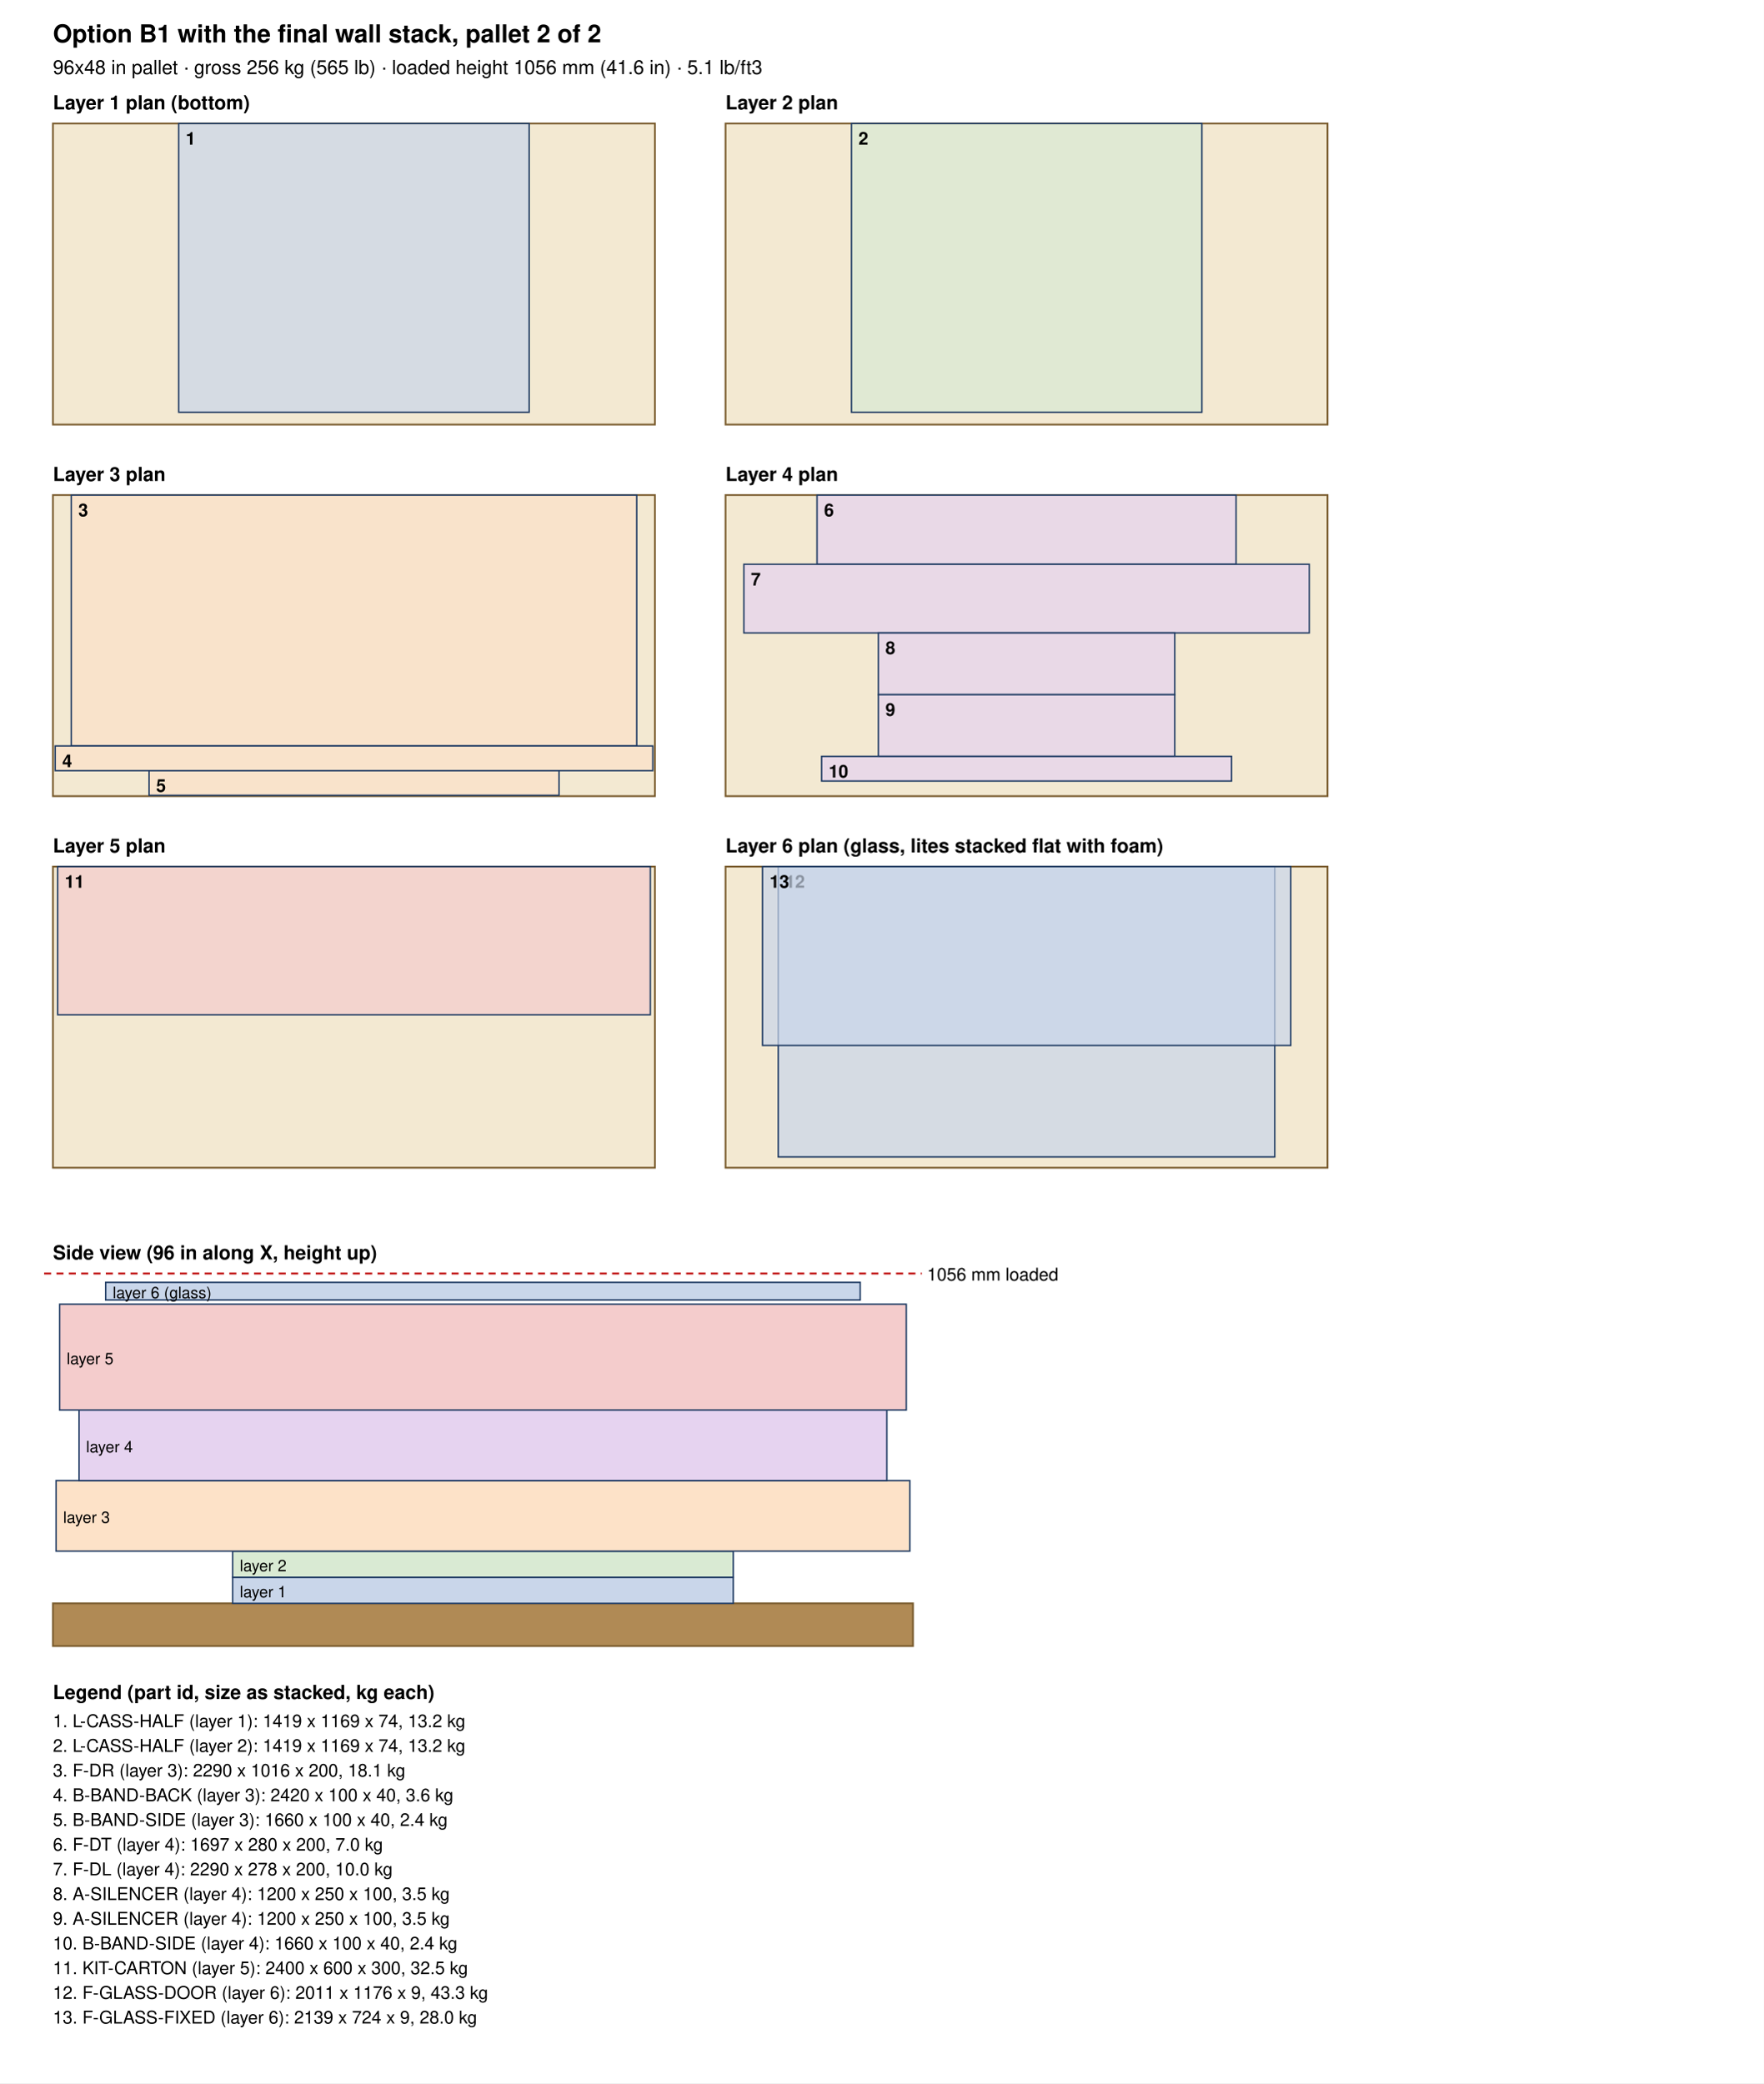
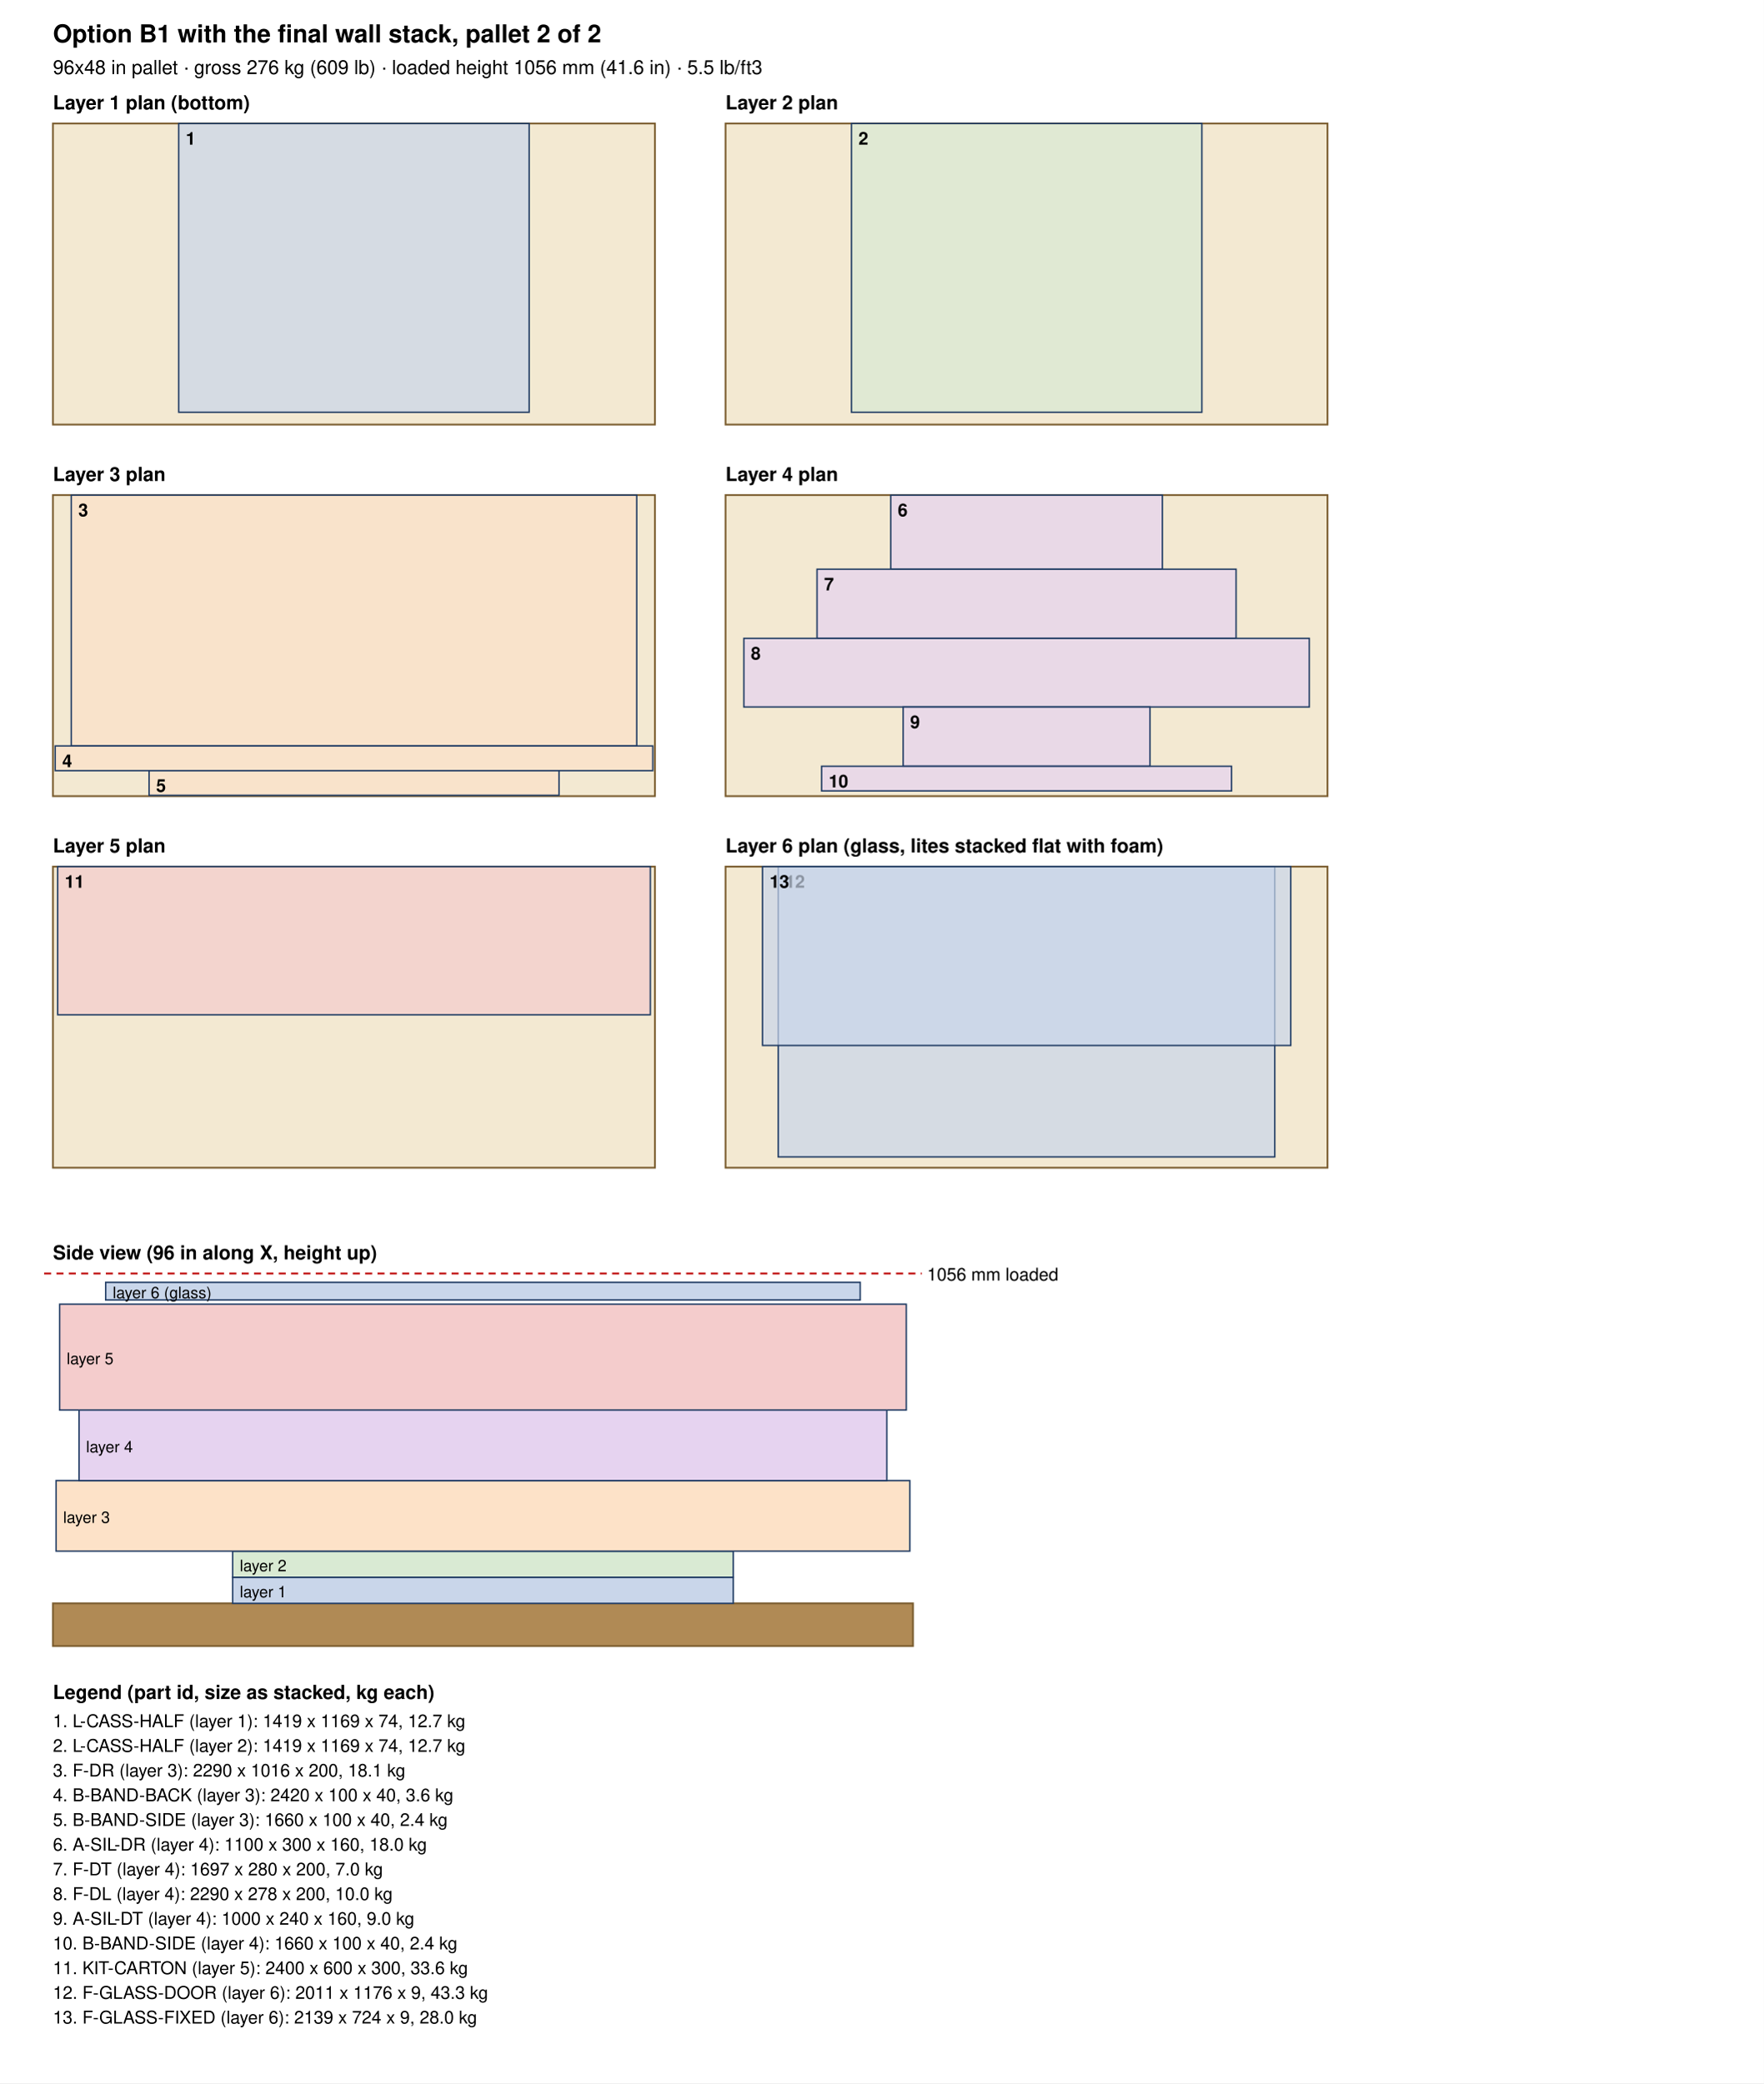
<svg xmlns="http://www.w3.org/2000/svg" width="1000" height="1181" viewBox="0 0 1000 1181">
  <rect width="100%" height="100%" fill="white" />
  <text x="30.0" y="24.0" font-size="14" text-anchor="start" font-weight="bold" font-family="Helvetica, Arial, sans-serif">Option B1 with the final wall stack, pallet 2 of 2</text>
-   <text x="30.0" y="42.0" font-size="11" text-anchor="start" font-weight="normal" font-family="Helvetica, Arial, sans-serif">96x48 in pallet · gross 256 kg (565 lb) · loaded height 1056 mm (41.6 in) · 5.1 lb/ft3</text>
+   <text x="30.0" y="42.0" font-size="11" text-anchor="start" font-weight="normal" font-family="Helvetica, Arial, sans-serif">96x48 in pallet · gross 276 kg (609 lb) · loaded height 1056 mm (41.6 in) · 5.5 lb/ft3</text>
  <text x="30.0" y="62.0" font-size="11" text-anchor="start" font-weight="bold" font-family="Helvetica, Arial, sans-serif">Layer 1 plan (bottom)</text>
  <rect x="30.0" y="70.0" width="341.3" height="170.7" fill="#f3e9d2" stroke="#7a5c2e" />
  <rect x="101.3" y="70.0" width="198.7" height="163.7" fill="#c9d6ea" fill-opacity="0.7" stroke="#1f3b63" stroke-width="0.8" />
  <text x="105.3" y="82.0" font-size="10" text-anchor="start" font-weight="bold" font-family="Helvetica, Arial, sans-serif">1</text>
  <text x="411.3" y="62.0" font-size="11" text-anchor="start" font-weight="bold" font-family="Helvetica, Arial, sans-serif">Layer 2 plan</text>
  <rect x="411.32" y="70.0" width="341.3" height="170.7" fill="#f3e9d2" stroke="#7a5c2e" />
  <rect x="482.7" y="70.0" width="198.7" height="163.7" fill="#d9ead3" fill-opacity="0.7" stroke="#1f3b63" stroke-width="0.8" />
  <text x="486.7" y="82.0" font-size="10" text-anchor="start" font-weight="bold" font-family="Helvetica, Arial, sans-serif">2</text>
  <text x="30.0" y="272.7" font-size="11" text-anchor="start" font-weight="bold" font-family="Helvetica, Arial, sans-serif">Layer 3 plan</text>
  <rect x="30.0" y="280.66" width="341.3" height="170.7" fill="#f3e9d2" stroke="#7a5c2e" />
  <rect x="40.4" y="280.7" width="320.6" height="142.2" fill="#fde2c8" fill-opacity="0.7" stroke="#1f3b63" stroke-width="0.8" />
  <text x="44.4" y="292.7" font-size="10" text-anchor="start" font-weight="bold" font-family="Helvetica, Arial, sans-serif">3</text>
  <rect x="31.3" y="422.9" width="338.8" height="14.0" fill="#fde2c8" fill-opacity="0.7" stroke="#1f3b63" stroke-width="0.8" />
  <text x="35.3" y="434.9" font-size="10" text-anchor="start" font-weight="bold" font-family="Helvetica, Arial, sans-serif">4</text>
  <rect x="84.5" y="436.9" width="232.4" height="14.0" fill="#fde2c8" fill-opacity="0.7" stroke="#1f3b63" stroke-width="0.8" />
  <text x="88.5" y="448.9" font-size="10" text-anchor="start" font-weight="bold" font-family="Helvetica, Arial, sans-serif">5</text>
  <text x="411.3" y="272.7" font-size="11" text-anchor="start" font-weight="bold" font-family="Helvetica, Arial, sans-serif">Layer 4 plan</text>
  <rect x="411.32" y="280.66" width="341.3" height="170.7" fill="#f3e9d2" stroke="#7a5c2e" />
-   <rect x="463.2" y="280.7" width="237.6" height="39.2" fill="#e6d3f0" fill-opacity="0.7" stroke="#1f3b63" stroke-width="0.8" />
-   <text x="467.2" y="292.7" font-size="10" text-anchor="start" font-weight="bold" font-family="Helvetica, Arial, sans-serif">6</text>
-   <rect x="421.7" y="319.9" width="320.6" height="38.9" fill="#e6d3f0" fill-opacity="0.7" stroke="#1f3b63" stroke-width="0.8" />
-   <text x="425.7" y="331.9" font-size="10" text-anchor="start" font-weight="bold" font-family="Helvetica, Arial, sans-serif">7</text>
-   <rect x="498.0" y="358.8" width="168.0" height="35.0" fill="#e6d3f0" fill-opacity="0.7" stroke="#1f3b63" stroke-width="0.8" />
-   <text x="502.0" y="370.8" font-size="10" text-anchor="start" font-weight="bold" font-family="Helvetica, Arial, sans-serif">8</text>
-   <rect x="498.0" y="393.8" width="168.0" height="35.0" fill="#e6d3f0" fill-opacity="0.7" stroke="#1f3b63" stroke-width="0.8" />
-   <text x="502.0" y="405.8" font-size="10" text-anchor="start" font-weight="bold" font-family="Helvetica, Arial, sans-serif">9</text>
-   <rect x="465.8" y="428.8" width="232.4" height="14.0" fill="#e6d3f0" fill-opacity="0.7" stroke="#1f3b63" stroke-width="0.8" />
-   <text x="469.8" y="440.8" font-size="10" text-anchor="start" font-weight="bold" font-family="Helvetica, Arial, sans-serif">10</text>
+   <rect x="505.0" y="280.7" width="154.0" height="42.0" fill="#e6d3f0" fill-opacity="0.7" stroke="#1f3b63" stroke-width="0.8" />
+   <text x="509.0" y="292.7" font-size="10" text-anchor="start" font-weight="bold" font-family="Helvetica, Arial, sans-serif">6</text>
+   <rect x="463.2" y="322.7" width="237.6" height="39.2" fill="#e6d3f0" fill-opacity="0.7" stroke="#1f3b63" stroke-width="0.8" />
+   <text x="467.2" y="334.7" font-size="10" text-anchor="start" font-weight="bold" font-family="Helvetica, Arial, sans-serif">7</text>
+   <rect x="421.7" y="361.9" width="320.6" height="38.9" fill="#e6d3f0" fill-opacity="0.7" stroke="#1f3b63" stroke-width="0.8" />
+   <text x="425.7" y="373.9" font-size="10" text-anchor="start" font-weight="bold" font-family="Helvetica, Arial, sans-serif">8</text>
+   <rect x="512.0" y="400.8" width="140.0" height="33.6" fill="#e6d3f0" fill-opacity="0.7" stroke="#1f3b63" stroke-width="0.8" />
+   <text x="516.0" y="412.8" font-size="10" text-anchor="start" font-weight="bold" font-family="Helvetica, Arial, sans-serif">9</text>
+   <rect x="465.8" y="434.4" width="232.4" height="14.0" fill="#e6d3f0" fill-opacity="0.7" stroke="#1f3b63" stroke-width="0.8" />
+   <text x="469.8" y="446.4" font-size="10" text-anchor="start" font-weight="bold" font-family="Helvetica, Arial, sans-serif">10</text>
  <text x="30.0" y="483.3" font-size="11" text-anchor="start" font-weight="bold" font-family="Helvetica, Arial, sans-serif">Layer 5 plan</text>
  <rect x="30.0" y="491.32" width="341.3" height="170.7" fill="#f3e9d2" stroke="#7a5c2e" />
  <rect x="32.7" y="491.3" width="336.0" height="84.0" fill="#f4cccc" fill-opacity="0.7" stroke="#1f3b63" stroke-width="0.8" />
  <text x="36.7" y="503.3" font-size="10" text-anchor="start" font-weight="bold" font-family="Helvetica, Arial, sans-serif">11</text>
  <text x="411.3" y="483.3" font-size="11" text-anchor="start" font-weight="bold" font-family="Helvetica, Arial, sans-serif">Layer 6 plan (glass, lites stacked flat with foam)</text>
  <rect x="411.32" y="491.32" width="341.3" height="170.7" fill="#f3e9d2" stroke="#7a5c2e" />
  <rect x="441.2" y="491.3" width="281.5" height="164.6" fill="#c9d6ea" fill-opacity="0.7" stroke="#1f3b63" stroke-width="0.8" />
  <text x="445.2" y="503.3" font-size="10" text-anchor="start" font-weight="bold" font-family="Helvetica, Arial, sans-serif">12</text>
  <rect x="432.3" y="491.3" width="299.5" height="101.4" fill="#c9d6ea" fill-opacity="0.7" stroke="#1f3b63" stroke-width="0.8" />
  <text x="436.3" y="503.3" font-size="10" text-anchor="start" font-weight="bold" font-family="Helvetica, Arial, sans-serif">13</text>
  <text x="30.0" y="714.0" font-size="11" text-anchor="start" font-weight="bold" font-family="Helvetica, Arial, sans-serif">Side view (96 in along X, height up)</text>
  <rect x="30" y="909.0" width="487.6" height="24.2" fill="#b08a55" stroke="#7a5c2e" />
  <rect x="131.9" y="894.2" width="283.8" height="14.8" fill="#c9d6ea" stroke="#1f3b63" stroke-width="0.8" />
  <text x="135.9" y="905.6" font-size="9" text-anchor="start" font-weight="normal" font-family="Helvetica, Arial, sans-serif">layer 1</text>
  <rect x="131.9" y="879.4" width="283.8" height="14.8" fill="#d9ead3" stroke="#1f3b63" stroke-width="0.8" />
  <text x="135.9" y="890.8" font-size="9" text-anchor="start" font-weight="normal" font-family="Helvetica, Arial, sans-serif">layer 2</text>
  <rect x="31.8" y="839.4" width="484.0" height="40.0" fill="#fde2c8" stroke="#1f3b63" stroke-width="0.8" />
  <text x="35.8" y="863.4" font-size="9" text-anchor="start" font-weight="normal" font-family="Helvetica, Arial, sans-serif">layer 3</text>
  <rect x="44.8" y="799.4" width="458.0" height="40.0" fill="#e6d3f0" stroke="#1f3b63" stroke-width="0.8" />
  <text x="48.8" y="823.4" font-size="9" text-anchor="start" font-weight="normal" font-family="Helvetica, Arial, sans-serif">layer 4</text>
  <rect x="33.8" y="739.4" width="480.0" height="60.0" fill="#f4cccc" stroke="#1f3b63" stroke-width="0.8" />
  <text x="37.8" y="773.4" font-size="9" text-anchor="start" font-weight="normal" font-family="Helvetica, Arial, sans-serif">layer 5</text>
  <rect x="59.9" y="727.0" width="427.8" height="10.0" fill="#c9d6ea" stroke="#1f3b63" stroke-width="0.8" />
  <text x="63.9" y="736.0" font-size="9" text-anchor="start" font-weight="normal" font-family="Helvetica, Arial, sans-serif">layer 6 (glass)</text>
  <line x1="25" y1="722.0" x2="522.6" y2="722.0" stroke="#b00" stroke-dasharray="4 3" />
  <text x="525.6" y="726.0" font-size="10" text-anchor="start" font-weight="normal" font-family="Helvetica, Arial, sans-serif">1056 mm loaded</text>
  <text x="30.0" y="963.2" font-size="11" text-anchor="start" font-weight="bold" font-family="Helvetica, Arial, sans-serif">Legend (part id, size as stacked, kg each)</text>
-   <text x="30.0" y="979.2" font-size="10" text-anchor="start" font-weight="normal" font-family="Helvetica, Arial, sans-serif">1. L-CASS-HALF (layer 1): 1419 x 1169 x 74, 13.2 kg</text>
-   <text x="30.0" y="993.2" font-size="10" text-anchor="start" font-weight="normal" font-family="Helvetica, Arial, sans-serif">2. L-CASS-HALF (layer 2): 1419 x 1169 x 74, 13.2 kg</text>
+   <text x="30.0" y="979.2" font-size="10" text-anchor="start" font-weight="normal" font-family="Helvetica, Arial, sans-serif">1. L-CASS-HALF (layer 1): 1419 x 1169 x 74, 12.7 kg</text>
+   <text x="30.0" y="993.2" font-size="10" text-anchor="start" font-weight="normal" font-family="Helvetica, Arial, sans-serif">2. L-CASS-HALF (layer 2): 1419 x 1169 x 74, 12.7 kg</text>
  <text x="30.0" y="1007.2" font-size="10" text-anchor="start" font-weight="normal" font-family="Helvetica, Arial, sans-serif">3. F-DR (layer 3): 2290 x 1016 x 200, 18.1 kg</text>
  <text x="30.0" y="1021.2" font-size="10" text-anchor="start" font-weight="normal" font-family="Helvetica, Arial, sans-serif">4. B-BAND-BACK (layer 3): 2420 x 100 x 40, 3.6 kg</text>
  <text x="30.0" y="1035.2" font-size="10" text-anchor="start" font-weight="normal" font-family="Helvetica, Arial, sans-serif">5. B-BAND-SIDE (layer 3): 1660 x 100 x 40, 2.4 kg</text>
-   <text x="30.0" y="1049.2" font-size="10" text-anchor="start" font-weight="normal" font-family="Helvetica, Arial, sans-serif">6. F-DT (layer 4): 1697 x 280 x 200, 7.0 kg</text>
-   <text x="30.0" y="1063.2" font-size="10" text-anchor="start" font-weight="normal" font-family="Helvetica, Arial, sans-serif">7. F-DL (layer 4): 2290 x 278 x 200, 10.0 kg</text>
-   <text x="30.0" y="1077.2" font-size="10" text-anchor="start" font-weight="normal" font-family="Helvetica, Arial, sans-serif">8. A-SILENCER (layer 4): 1200 x 250 x 100, 3.5 kg</text>
-   <text x="30.0" y="1091.2" font-size="10" text-anchor="start" font-weight="normal" font-family="Helvetica, Arial, sans-serif">9. A-SILENCER (layer 4): 1200 x 250 x 100, 3.5 kg</text>
+   <text x="30.0" y="1049.2" font-size="10" text-anchor="start" font-weight="normal" font-family="Helvetica, Arial, sans-serif">6. A-SIL-DR (layer 4): 1100 x 300 x 160, 18.0 kg</text>
+   <text x="30.0" y="1063.2" font-size="10" text-anchor="start" font-weight="normal" font-family="Helvetica, Arial, sans-serif">7. F-DT (layer 4): 1697 x 280 x 200, 7.0 kg</text>
+   <text x="30.0" y="1077.2" font-size="10" text-anchor="start" font-weight="normal" font-family="Helvetica, Arial, sans-serif">8. F-DL (layer 4): 2290 x 278 x 200, 10.0 kg</text>
+   <text x="30.0" y="1091.2" font-size="10" text-anchor="start" font-weight="normal" font-family="Helvetica, Arial, sans-serif">9. A-SIL-DT (layer 4): 1000 x 240 x 160, 9.0 kg</text>
  <text x="30.0" y="1105.2" font-size="10" text-anchor="start" font-weight="normal" font-family="Helvetica, Arial, sans-serif">10. B-BAND-SIDE (layer 4): 1660 x 100 x 40, 2.4 kg</text>
-   <text x="30.0" y="1119.2" font-size="10" text-anchor="start" font-weight="normal" font-family="Helvetica, Arial, sans-serif">11. KIT-CARTON (layer 5): 2400 x 600 x 300, 32.5 kg</text>
+   <text x="30.0" y="1119.2" font-size="10" text-anchor="start" font-weight="normal" font-family="Helvetica, Arial, sans-serif">11. KIT-CARTON (layer 5): 2400 x 600 x 300, 33.6 kg</text>
  <text x="30.0" y="1133.2" font-size="10" text-anchor="start" font-weight="normal" font-family="Helvetica, Arial, sans-serif">12. F-GLASS-DOOR (layer 6): 2011 x 1176 x 9, 43.3 kg</text>
  <text x="30.0" y="1147.2" font-size="10" text-anchor="start" font-weight="normal" font-family="Helvetica, Arial, sans-serif">13. F-GLASS-FIXED (layer 6): 2139 x 724 x 9, 28.0 kg</text>
</svg>
